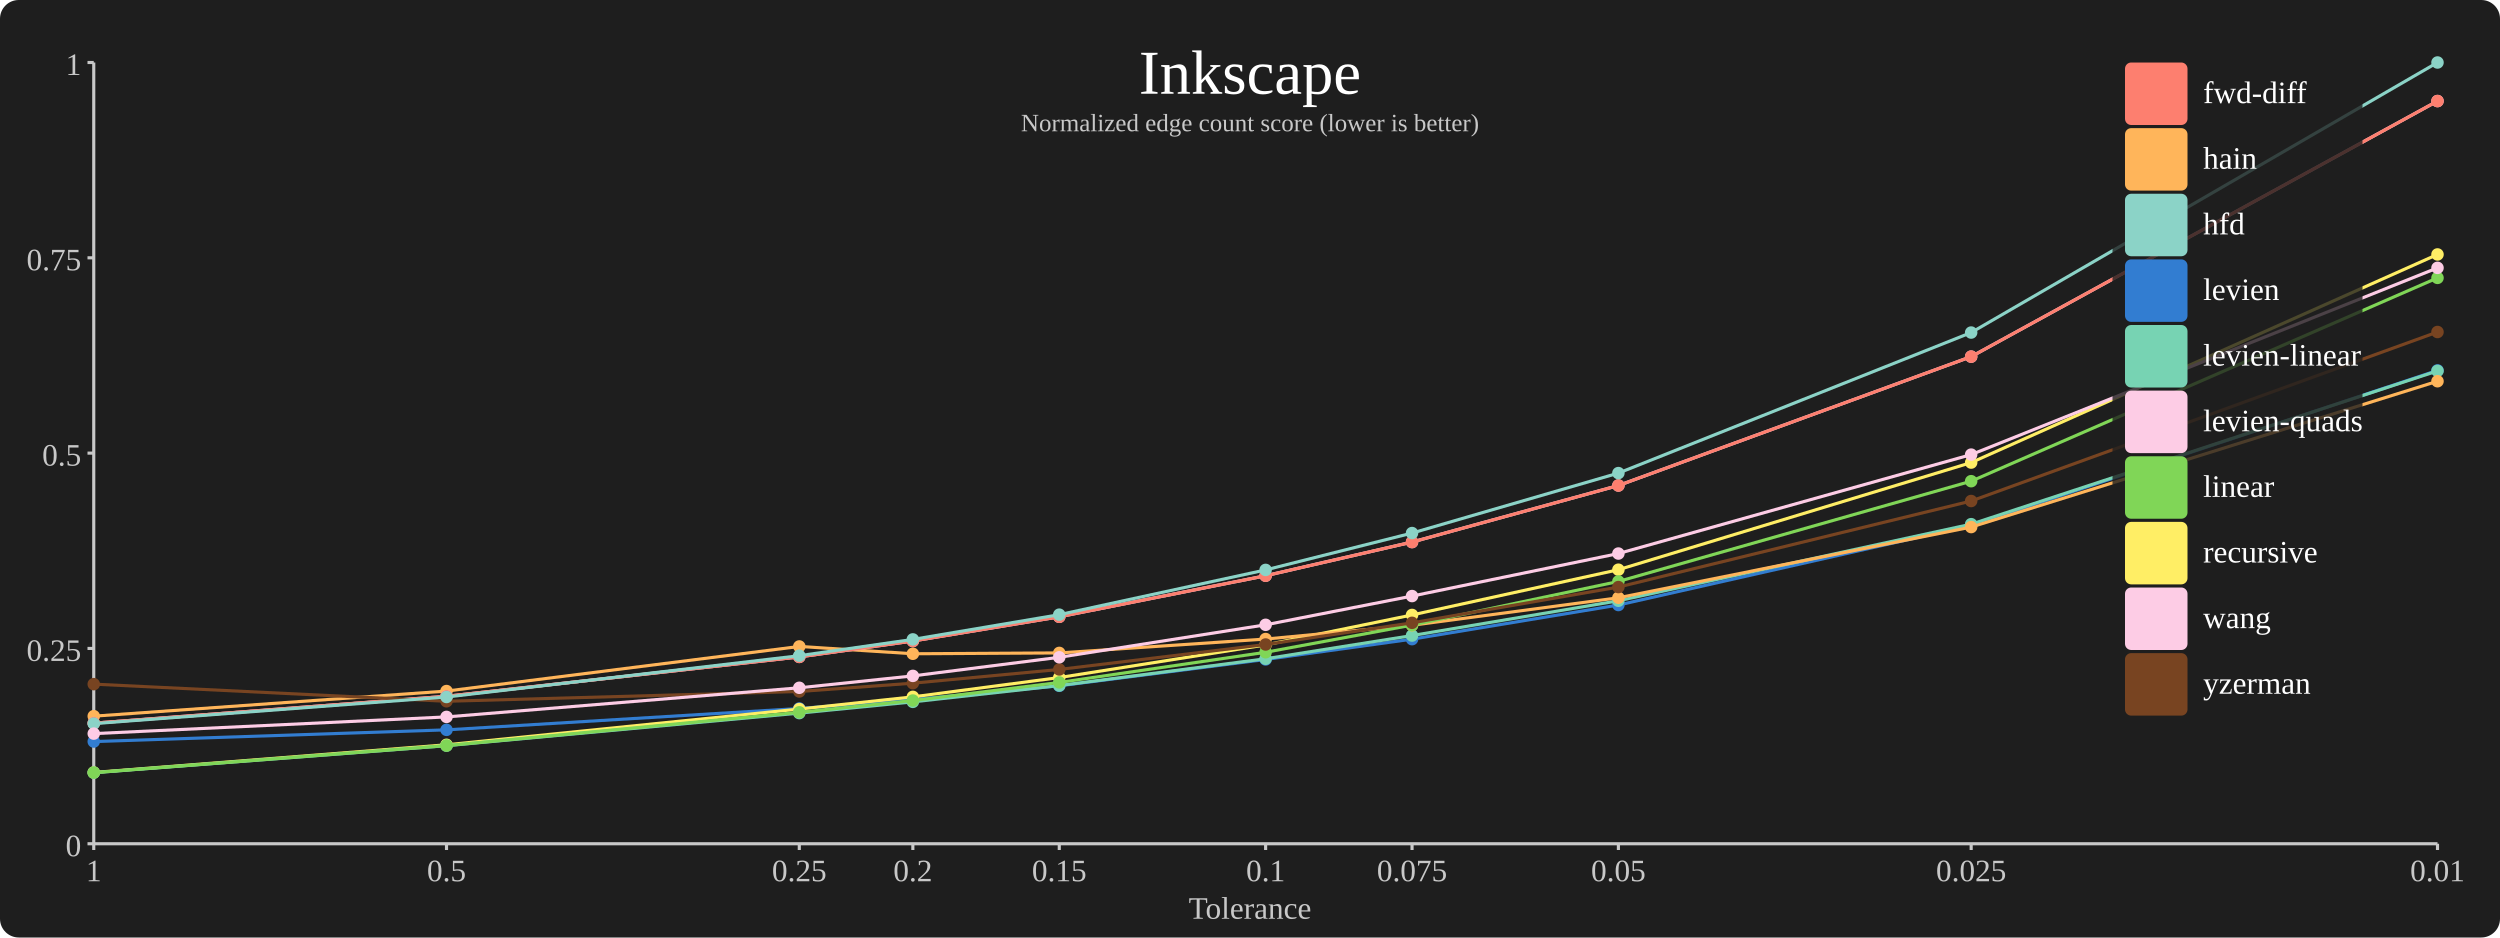
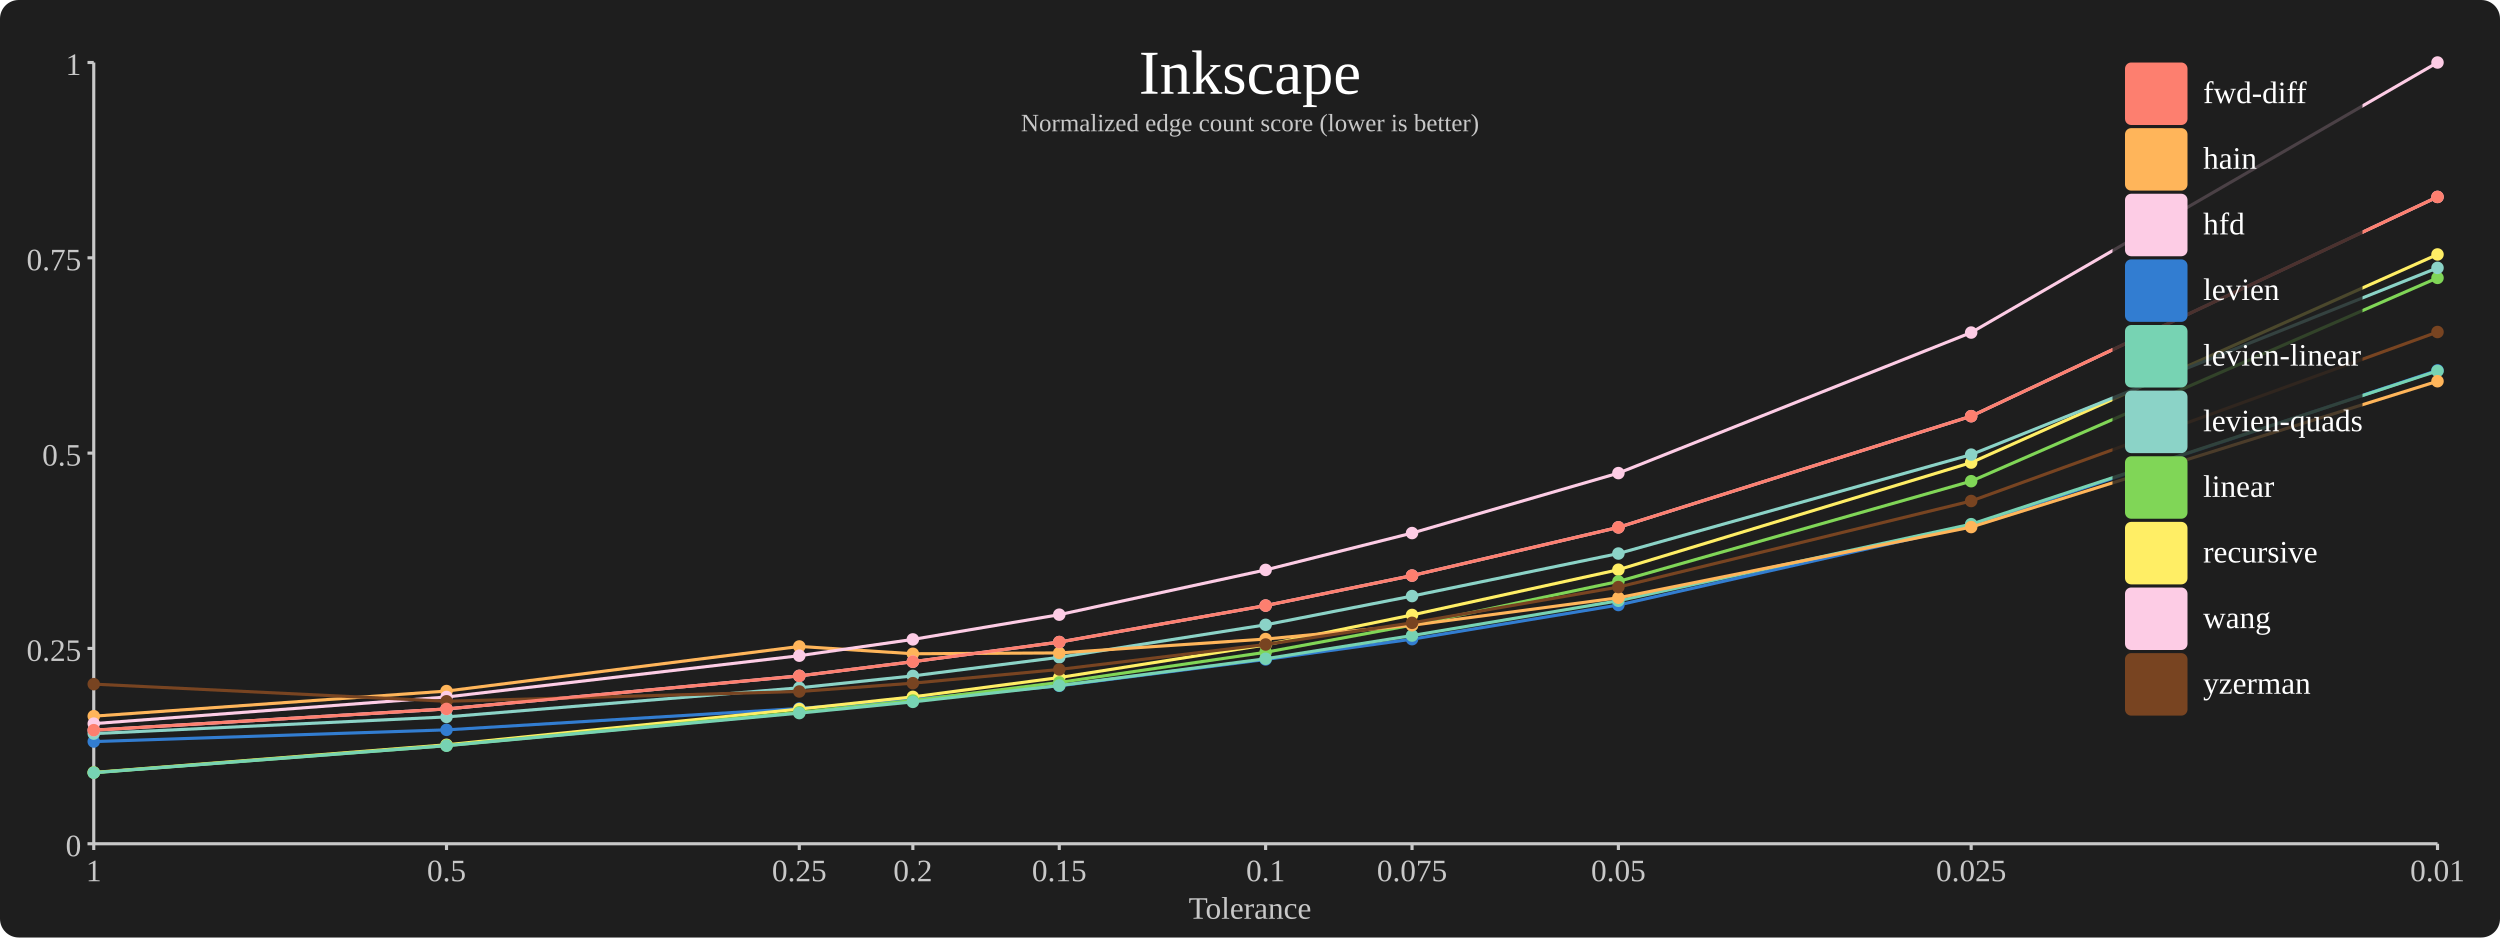
<svg xmlns="http://www.w3.org/2000/svg" viewBox="0 0 800 300">
  <rect x="0" y="0" width="800" height="300" ry="6" style="fill:rgb(30,30,30);stroke:none;fill-opacity:1;stroke-opacity:1;" />
  <path d="M 30 20 L 30 270" style="stroke:rgb(200,200,200);stroke-width:1" />
  <path d="M 30 270 L 780 270" style="stroke:rgb(200,200,200);stroke-width:1" />
  <path d="M 780 270 L 780 272" style="stroke:rgb(200,200,200);stroke-width:1" />
  <text x="780" y="282" style="font-size:10px;fill:rgb(200,200,200);text-anchor:middle;text-align:center;"> 0.01 </text>
  <path d="M 630.772 270 L 630.772 272" style="stroke:rgb(200,200,200);stroke-width:1" />
  <text x="630.772" y="282" style="font-size:10px;fill:rgb(200,200,200);text-anchor:middle;text-align:center;"> 0.025 </text>
  <path d="M 517.886 270 L 517.886 272" style="stroke:rgb(200,200,200);stroke-width:1" />
  <text x="517.886" y="282" style="font-size:10px;fill:rgb(200,200,200);text-anchor:middle;text-align:center;"> 0.05 </text>
  <path d="M 451.852 270 L 451.852 272" style="stroke:rgb(200,200,200);stroke-width:1" />
  <text x="451.852" y="282" style="font-size:10px;fill:rgb(200,200,200);text-anchor:middle;text-align:center;"> 0.075 </text>
  <path d="M 405 270 L 405 272" style="stroke:rgb(200,200,200);stroke-width:1" />
  <text x="405" y="282" style="font-size:10px;fill:rgb(200,200,200);text-anchor:middle;text-align:center;"> 0.1 </text>
  <path d="M 338.966 270 L 338.966 272" style="stroke:rgb(200,200,200);stroke-width:1" />
  <text x="338.966" y="282" style="font-size:10px;fill:rgb(200,200,200);text-anchor:middle;text-align:center;"> 0.15 </text>
  <path d="M 292.114 270 L 292.114 272" style="stroke:rgb(200,200,200);stroke-width:1" />
  <text x="292.114" y="282" style="font-size:10px;fill:rgb(200,200,200);text-anchor:middle;text-align:center;"> 0.2 </text>
  <path d="M 255.773 270 L 255.773 272" style="stroke:rgb(200,200,200);stroke-width:1" />
  <text x="255.773" y="282" style="font-size:10px;fill:rgb(200,200,200);text-anchor:middle;text-align:center;"> 0.25 </text>
  <path d="M 142.886 270 L 142.886 272" style="stroke:rgb(200,200,200);stroke-width:1" />
  <text x="142.886" y="282" style="font-size:10px;fill:rgb(200,200,200);text-anchor:middle;text-align:center;"> 0.5 </text>
  <path d="M 30 270 L 30 272" style="stroke:rgb(200,200,200);stroke-width:1" />
  <text x="30" y="282" style="font-size:10px;fill:rgb(200,200,200);text-anchor:middle;text-align:center;"> 1 </text>
  <path d="M 28 270 L 30 270" style="stroke:rgb(200,200,200);stroke-width:1" />
  <text x="26" y="274" style="font-size:10px;fill:rgb(200,200,200);text-anchor:end;text-align:right;"> 0 </text>
  <path d="M 28 207.5 L 30 207.5" style="stroke:rgb(200,200,200);stroke-width:1" />
  <text x="26" y="211.5" style="font-size:10px;fill:rgb(200,200,200);text-anchor:end;text-align:right;"> 0.25 </text>
  <path d="M 28 145 L 30 145" style="stroke:rgb(200,200,200);stroke-width:1" />
  <text x="26" y="149" style="font-size:10px;fill:rgb(200,200,200);text-anchor:end;text-align:right;"> 0.5 </text>
  <path d="M 28 82.5 L 30 82.5" style="stroke:rgb(200,200,200);stroke-width:1" />
  <text x="26" y="86.5" style="font-size:10px;fill:rgb(200,200,200);text-anchor:end;text-align:right;"> 0.75 </text>
  <path d="M 28 20 L 30 20" style="stroke:rgb(200,200,200);stroke-width:1" />
  <text x="26" y="24" style="font-size:10px;fill:rgb(200,200,200);text-anchor:end;text-align:right;"> 1 </text>
  <text x="400" y="294" style="font-size:10px;fill:rgb(200,200,200);text-anchor:middle;text-align:center;"> Tolerance </text>
  <circle cx="780" cy="118.528" r="2" style="fill:rgb(50,125,209);stroke:none;fill-opacity:1;stroke-opacity:1;" />
  <path d="M 780 118.528 L 630.772 168.123" style="stroke:rgb(50,125,209);stroke-width:1" />
  <circle cx="630.772" cy="168.123" r="2" style="fill:rgb(50,125,209);stroke:none;fill-opacity:1;stroke-opacity:1;" />
  <path d="M 630.772 168.123 L 517.886 193.607" style="stroke:rgb(50,125,209);stroke-width:1" />
  <circle cx="517.886" cy="193.607" r="2" style="fill:rgb(50,125,209);stroke:none;fill-opacity:1;stroke-opacity:1;" />
  <path d="M 517.886 193.607 L 451.852 204.53" style="stroke:rgb(50,125,209);stroke-width:1" />
  <circle cx="451.852" cy="204.53" r="2" style="fill:rgb(50,125,209);stroke:none;fill-opacity:1;stroke-opacity:1;" />
  <path d="M 451.852 204.53 L 405 211.028" style="stroke:rgb(50,125,209);stroke-width:1" />
  <circle cx="405" cy="211.028" r="2" style="fill:rgb(50,125,209);stroke:none;fill-opacity:1;stroke-opacity:1;" />
  <path d="M 405 211.028 L 338.966 219.458" style="stroke:rgb(50,125,209);stroke-width:1" />
  <circle cx="338.966" cy="219.458" r="2" style="fill:rgb(50,125,209);stroke:none;fill-opacity:1;stroke-opacity:1;" />
  <path d="M 338.966 219.458 L 292.114 223.84" style="stroke:rgb(50,125,209);stroke-width:1" />
  <circle cx="292.114" cy="223.84" r="2" style="fill:rgb(50,125,209);stroke:none;fill-opacity:1;stroke-opacity:1;" />
  <path d="M 292.114 223.84 L 255.773 226.71" style="stroke:rgb(50,125,209);stroke-width:1" />
  <circle cx="255.773" cy="226.71" r="2" style="fill:rgb(50,125,209);stroke:none;fill-opacity:1;stroke-opacity:1;" />
  <path d="M 255.773 226.71 L 142.886 233.553" style="stroke:rgb(50,125,209);stroke-width:1" />
  <circle cx="142.886" cy="233.553" r="2" style="fill:rgb(50,125,209);stroke:none;fill-opacity:1;stroke-opacity:1;" />
  <path d="M 142.886 233.553 L 30 237.295" style="stroke:rgb(50,125,209);stroke-width:1" />
  <circle cx="30" cy="237.295" r="2" style="fill:rgb(50,125,209);stroke:none;fill-opacity:1;stroke-opacity:1;" />
  <circle cx="780" cy="81.422" r="2" style="fill:rgb(255,238,101);stroke:none;fill-opacity:1;stroke-opacity:1;" />
  <path d="M 780 81.422 L 630.772 148.025" style="stroke:rgb(255,238,101);stroke-width:1" />
  <circle cx="630.772" cy="148.025" r="2" style="fill:rgb(255,238,101);stroke:none;fill-opacity:1;stroke-opacity:1;" />
  <path d="M 630.772 148.025 L 517.886 182.305" style="stroke:rgb(255,238,101);stroke-width:1" />
  <circle cx="517.886" cy="182.305" r="2" style="fill:rgb(255,238,101);stroke:none;fill-opacity:1;stroke-opacity:1;" />
  <path d="M 517.886 182.305 L 451.852 196.785" style="stroke:rgb(255,238,101);stroke-width:1" />
  <circle cx="451.852" cy="196.785" r="2" style="fill:rgb(255,238,101);stroke:none;fill-opacity:1;stroke-opacity:1;" />
  <path d="M 451.852 196.785 L 405 206.373" style="stroke:rgb(255,238,101);stroke-width:1" />
  <circle cx="405" cy="206.373" r="2" style="fill:rgb(255,238,101);stroke:none;fill-opacity:1;stroke-opacity:1;" />
  <path d="M 405 206.373 L 338.966 216.815" style="stroke:rgb(255,238,101);stroke-width:1" />
  <circle cx="338.966" cy="216.815" r="2" style="fill:rgb(255,238,101);stroke:none;fill-opacity:1;stroke-opacity:1;" />
  <path d="M 338.966 216.815 L 292.114 222.993" style="stroke:rgb(255,238,101);stroke-width:1" />
  <circle cx="292.114" cy="222.993" r="2" style="fill:rgb(255,238,101);stroke:none;fill-opacity:1;stroke-opacity:1;" />
  <path d="M 292.114 222.993 L 255.773 226.895" style="stroke:rgb(255,238,101);stroke-width:1" />
  <circle cx="255.773" cy="226.895" r="2" style="fill:rgb(255,238,101);stroke:none;fill-opacity:1;stroke-opacity:1;" />
  <path d="M 255.773 226.895 L 142.886 238.33" style="stroke:rgb(255,238,101);stroke-width:1" />
  <circle cx="142.886" cy="238.33" r="2" style="fill:rgb(255,238,101);stroke:none;fill-opacity:1;stroke-opacity:1;" />
  <path d="M 142.886 238.33 L 30 247.185" style="stroke:rgb(255,238,101);stroke-width:1" />
  <circle cx="30" cy="247.185" r="2" style="fill:rgb(255,238,101);stroke:none;fill-opacity:1;stroke-opacity:1;" />
+   <circle cx="780" cy="88.92" r="2" style="fill:rgb(128,214,87);stroke:none;fill-opacity:1;stroke-opacity:1;" />
+   <path d="M 780 88.92 L 630.772 153.98" style="stroke:rgb(128,214,87);stroke-width:1" />
+   <circle cx="630.772" cy="153.98" r="2" style="fill:rgb(128,214,87);stroke:none;fill-opacity:1;stroke-opacity:1;" />
+   <path d="M 630.772 153.98 L 517.886 186.062" style="stroke:rgb(128,214,87);stroke-width:1" />
+   <circle cx="517.886" cy="186.062" r="2" style="fill:rgb(128,214,87);stroke:none;fill-opacity:1;stroke-opacity:1;" />
+   <path d="M 517.886 186.062 L 451.852 200.032" style="stroke:rgb(128,214,87);stroke-width:1" />
+   <circle cx="451.852" cy="200.032" r="2" style="fill:rgb(128,214,87);stroke:none;fill-opacity:1;stroke-opacity:1;" />
+   <path d="M 451.852 200.032 L 405 208.725" style="stroke:rgb(128,214,87);stroke-width:1" />
+   <circle cx="405" cy="208.725" r="2" style="fill:rgb(128,214,87);stroke:none;fill-opacity:1;stroke-opacity:1;" />
+   <path d="M 405 208.725 L 338.966 218.377" style="stroke:rgb(128,214,87);stroke-width:1" />
+   <circle cx="338.966" cy="218.377" r="2" style="fill:rgb(128,214,87);stroke:none;fill-opacity:1;stroke-opacity:1;" />
+   <path d="M 338.966 218.377 L 292.114 224.167" style="stroke:rgb(128,214,87);stroke-width:1" />
+   <circle cx="292.114" cy="224.167" r="2" style="fill:rgb(128,214,87);stroke:none;fill-opacity:1;stroke-opacity:1;" />
+   <path d="M 292.114 224.167 L 255.773 227.928" style="stroke:rgb(128,214,87);stroke-width:1" />
+   <circle cx="255.773" cy="227.928" r="2" style="fill:rgb(128,214,87);stroke:none;fill-opacity:1;stroke-opacity:1;" />
+   <path d="M 255.773 227.928 L 142.886 238.58" style="stroke:rgb(128,214,87);stroke-width:1" />
+   <circle cx="142.886" cy="238.58" r="2" style="fill:rgb(128,214,87);stroke:none;fill-opacity:1;stroke-opacity:1;" />
+   <path d="M 142.886 238.58 L 30 247.24" style="stroke:rgb(128,214,87);stroke-width:1" />
+   <circle cx="30" cy="247.24" r="2" style="fill:rgb(128,214,87);stroke:none;fill-opacity:1;stroke-opacity:1;" />
+   <circle cx="780" cy="85.715" r="2" style="fill:rgb(139,211,199);stroke:none;fill-opacity:1;stroke-opacity:1;" />
+   <path d="M 780 85.715 L 630.772 145.475" style="stroke:rgb(139,211,199);stroke-width:1" />
+   <circle cx="630.772" cy="145.475" r="2" style="fill:rgb(139,211,199);stroke:none;fill-opacity:1;stroke-opacity:1;" />
+   <path d="M 630.772 145.475 L 517.886 177.132" style="stroke:rgb(139,211,199);stroke-width:1" />
+   <circle cx="517.886" cy="177.132" r="2" style="fill:rgb(139,211,199);stroke:none;fill-opacity:1;stroke-opacity:1;" />
+   <path d="M 517.886 177.132 L 451.852 190.74" style="stroke:rgb(139,211,199);stroke-width:1" />
+   <circle cx="451.852" cy="190.74" r="2" style="fill:rgb(139,211,199);stroke:none;fill-opacity:1;stroke-opacity:1;" />
+   <path d="M 451.852 190.74 L 405 199.938" style="stroke:rgb(139,211,199);stroke-width:1" />
+   <circle cx="405" cy="199.938" r="2" style="fill:rgb(139,211,199);stroke:none;fill-opacity:1;stroke-opacity:1;" />
+   <path d="M 405 199.938 L 338.966 210.333" style="stroke:rgb(139,211,199);stroke-width:1" />
+   <circle cx="338.966" cy="210.333" r="2" style="fill:rgb(139,211,199);stroke:none;fill-opacity:1;stroke-opacity:1;" />
+   <path d="M 338.966 210.333 L 292.114 216.285" style="stroke:rgb(139,211,199);stroke-width:1" />
+   <circle cx="292.114" cy="216.285" r="2" style="fill:rgb(139,211,199);stroke:none;fill-opacity:1;stroke-opacity:1;" />
+   <path d="M 292.114 216.285 L 255.773 220.093" style="stroke:rgb(139,211,199);stroke-width:1" />
+   <circle cx="255.773" cy="220.093" r="2" style="fill:rgb(139,211,199);stroke:none;fill-opacity:1;stroke-opacity:1;" />
+   <path d="M 255.773 220.093 L 142.886 229.41" style="stroke:rgb(139,211,199);stroke-width:1" />
+   <circle cx="142.886" cy="229.41" r="2" style="fill:rgb(139,211,199);stroke:none;fill-opacity:1;stroke-opacity:1;" />
+   <path d="M 142.886 229.41 L 30 234.755" style="stroke:rgb(139,211,199);stroke-width:1" />
+   <circle cx="30" cy="234.755" r="2" style="fill:rgb(139,211,199);stroke:none;fill-opacity:1;stroke-opacity:1;" />
  <circle cx="780" cy="118.693" r="2" style="fill:rgb(119,211,179);stroke:none;fill-opacity:1;stroke-opacity:1;" />
  <path d="M 780 118.693 L 630.772 167.732" style="stroke:rgb(119,211,179);stroke-width:1" />
  <circle cx="630.772" cy="167.732" r="2" style="fill:rgb(119,211,179);stroke:none;fill-opacity:1;stroke-opacity:1;" />
  <path d="M 630.772 167.732 L 517.886 192.245" style="stroke:rgb(119,211,179);stroke-width:1" />
  <circle cx="517.886" cy="192.245" r="2" style="fill:rgb(119,211,179);stroke:none;fill-opacity:1;stroke-opacity:1;" />
  <path d="M 517.886 192.245 L 451.852 203.375" style="stroke:rgb(119,211,179);stroke-width:1" />
  <circle cx="451.852" cy="203.375" r="2" style="fill:rgb(119,211,179);stroke:none;fill-opacity:1;stroke-opacity:1;" />
  <path d="M 451.852 203.375 L 405 210.8" style="stroke:rgb(119,211,179);stroke-width:1" />
  <circle cx="405" cy="210.8" r="2" style="fill:rgb(119,211,179);stroke:none;fill-opacity:1;stroke-opacity:1;" />
  <path d="M 405 210.8 L 338.966 219.373" style="stroke:rgb(119,211,179);stroke-width:1" />
  <circle cx="338.966" cy="219.373" r="2" style="fill:rgb(119,211,179);stroke:none;fill-opacity:1;stroke-opacity:1;" />
  <path d="M 338.966 219.373 L 292.114 224.597" style="stroke:rgb(119,211,179);stroke-width:1" />
  <circle cx="292.114" cy="224.597" r="2" style="fill:rgb(119,211,179);stroke:none;fill-opacity:1;stroke-opacity:1;" />
  <path d="M 292.114 224.597 L 255.773 228.19" style="stroke:rgb(119,211,179);stroke-width:1" />
  <circle cx="255.773" cy="228.19" r="2" style="fill:rgb(119,211,179);stroke:none;fill-opacity:1;stroke-opacity:1;" />
  <path d="M 255.773 228.19 L 142.886 238.62" style="stroke:rgb(119,211,179);stroke-width:1" />
  <circle cx="142.886" cy="238.62" r="2" style="fill:rgb(119,211,179);stroke:none;fill-opacity:1;stroke-opacity:1;" />
  <path d="M 142.886 238.62 L 30 247.26" style="stroke:rgb(119,211,179);stroke-width:1" />
  <circle cx="30" cy="247.26" r="2" style="fill:rgb(119,211,179);stroke:none;fill-opacity:1;stroke-opacity:1;" />
  <circle cx="780" cy="121.995" r="2" style="fill:rgb(255,181,90);stroke:none;fill-opacity:1;stroke-opacity:1;" />
  <path d="M 780 121.995 L 630.772 168.66" style="stroke:rgb(255,181,90);stroke-width:1" />
  <circle cx="630.772" cy="168.66" r="2" style="fill:rgb(255,181,90);stroke:none;fill-opacity:1;stroke-opacity:1;" />
  <path d="M 630.772 168.66 L 517.886 191.287" style="stroke:rgb(255,181,90);stroke-width:1" />
  <circle cx="517.886" cy="191.287" r="2" style="fill:rgb(255,181,90);stroke:none;fill-opacity:1;stroke-opacity:1;" />
  <path d="M 517.886 191.287 L 451.852 200.085" style="stroke:rgb(255,181,90);stroke-width:1" />
  <circle cx="451.852" cy="200.085" r="2" style="fill:rgb(255,181,90);stroke:none;fill-opacity:1;stroke-opacity:1;" />
  <path d="M 451.852 200.085 L 405 204.493" style="stroke:rgb(255,181,90);stroke-width:1" />
  <circle cx="405" cy="204.493" r="2" style="fill:rgb(255,181,90);stroke:none;fill-opacity:1;stroke-opacity:1;" />
  <path d="M 405 204.493 L 338.966 208.933" style="stroke:rgb(255,181,90);stroke-width:1" />
  <circle cx="338.966" cy="208.933" r="2" style="fill:rgb(255,181,90);stroke:none;fill-opacity:1;stroke-opacity:1;" />
  <path d="M 338.966 208.933 L 292.114 209.208" style="stroke:rgb(255,181,90);stroke-width:1" />
  <circle cx="292.114" cy="209.208" r="2" style="fill:rgb(255,181,90);stroke:none;fill-opacity:1;stroke-opacity:1;" />
  <path d="M 292.114 209.208 L 255.773 206.865" style="stroke:rgb(255,181,90);stroke-width:1" />
  <circle cx="255.773" cy="206.865" r="2" style="fill:rgb(255,181,90);stroke:none;fill-opacity:1;stroke-opacity:1;" />
  <path d="M 255.773 206.865 L 142.886 221.137" style="stroke:rgb(255,181,90);stroke-width:1" />
  <circle cx="142.886" cy="221.137" r="2" style="fill:rgb(255,181,90);stroke:none;fill-opacity:1;stroke-opacity:1;" />
  <path d="M 142.886 221.137 L 30 229.175" style="stroke:rgb(255,181,90);stroke-width:1" />
  <circle cx="30" cy="229.175" r="2" style="fill:rgb(255,181,90);stroke:none;fill-opacity:1;stroke-opacity:1;" />
-   <circle cx="780" cy="32.34" r="2" style="fill:rgb(253,204,229);stroke:none;fill-opacity:1;stroke-opacity:1;" />
-   <path d="M 780 32.34 L 630.772 114.123" style="stroke:rgb(253,204,229);stroke-width:1" />
-   <circle cx="630.772" cy="114.123" r="2" style="fill:rgb(253,204,229);stroke:none;fill-opacity:1;stroke-opacity:1;" />
-   <path d="M 630.772 114.123 L 517.886 155.357" style="stroke:rgb(253,204,229);stroke-width:1" />
-   <circle cx="517.886" cy="155.357" r="2" style="fill:rgb(253,204,229);stroke:none;fill-opacity:1;stroke-opacity:1;" />
-   <path d="M 517.886 155.357 L 451.852 173.457" style="stroke:rgb(253,204,229);stroke-width:1" />
-   <circle cx="451.852" cy="173.457" r="2" style="fill:rgb(253,204,229);stroke:none;fill-opacity:1;stroke-opacity:1;" />
-   <path d="M 451.852 173.457 L 405 184.228" style="stroke:rgb(253,204,229);stroke-width:1" />
-   <circle cx="405" cy="184.228" r="2" style="fill:rgb(253,204,229);stroke:none;fill-opacity:1;stroke-opacity:1;" />
-   <path d="M 405 184.228 L 338.966 197.373" style="stroke:rgb(253,204,229);stroke-width:1" />
-   <circle cx="338.966" cy="197.373" r="2" style="fill:rgb(253,204,229);stroke:none;fill-opacity:1;stroke-opacity:1;" />
-   <path d="M 338.966 197.373 L 292.114 205.118" style="stroke:rgb(253,204,229);stroke-width:1" />
-   <circle cx="292.114" cy="205.118" r="2" style="fill:rgb(253,204,229);stroke:none;fill-opacity:1;stroke-opacity:1;" />
-   <path d="M 292.114 205.118 L 255.773 210.208" style="stroke:rgb(253,204,229);stroke-width:1" />
-   <circle cx="255.773" cy="210.208" r="2" style="fill:rgb(253,204,229);stroke:none;fill-opacity:1;stroke-opacity:1;" />
-   <path d="M 255.773 210.208 L 142.886 222.8" style="stroke:rgb(253,204,229);stroke-width:1" />
-   <circle cx="142.886" cy="222.8" r="2" style="fill:rgb(253,204,229);stroke:none;fill-opacity:1;stroke-opacity:1;" />
-   <path d="M 142.886 222.8 L 30 231.403" style="stroke:rgb(253,204,229);stroke-width:1" />
-   <circle cx="30" cy="231.403" r="2" style="fill:rgb(253,204,229);stroke:none;fill-opacity:1;stroke-opacity:1;" />
-   <circle cx="780" cy="88.92" r="2" style="fill:rgb(128,214,87);stroke:none;fill-opacity:1;stroke-opacity:1;" />
-   <path d="M 780 88.92 L 630.772 153.98" style="stroke:rgb(128,214,87);stroke-width:1" />
-   <circle cx="630.772" cy="153.98" r="2" style="fill:rgb(128,214,87);stroke:none;fill-opacity:1;stroke-opacity:1;" />
-   <path d="M 630.772 153.98 L 517.886 186.062" style="stroke:rgb(128,214,87);stroke-width:1" />
-   <circle cx="517.886" cy="186.062" r="2" style="fill:rgb(128,214,87);stroke:none;fill-opacity:1;stroke-opacity:1;" />
-   <path d="M 517.886 186.062 L 451.852 200.032" style="stroke:rgb(128,214,87);stroke-width:1" />
-   <circle cx="451.852" cy="200.032" r="2" style="fill:rgb(128,214,87);stroke:none;fill-opacity:1;stroke-opacity:1;" />
-   <path d="M 451.852 200.032 L 405 208.725" style="stroke:rgb(128,214,87);stroke-width:1" />
-   <circle cx="405" cy="208.725" r="2" style="fill:rgb(128,214,87);stroke:none;fill-opacity:1;stroke-opacity:1;" />
-   <path d="M 405 208.725 L 338.966 218.377" style="stroke:rgb(128,214,87);stroke-width:1" />
-   <circle cx="338.966" cy="218.377" r="2" style="fill:rgb(128,214,87);stroke:none;fill-opacity:1;stroke-opacity:1;" />
-   <path d="M 338.966 218.377 L 292.114 224.167" style="stroke:rgb(128,214,87);stroke-width:1" />
-   <circle cx="292.114" cy="224.167" r="2" style="fill:rgb(128,214,87);stroke:none;fill-opacity:1;stroke-opacity:1;" />
-   <path d="M 292.114 224.167 L 255.773 227.928" style="stroke:rgb(128,214,87);stroke-width:1" />
-   <circle cx="255.773" cy="227.928" r="2" style="fill:rgb(128,214,87);stroke:none;fill-opacity:1;stroke-opacity:1;" />
-   <path d="M 255.773 227.928 L 142.886 238.58" style="stroke:rgb(128,214,87);stroke-width:1" />
-   <circle cx="142.886" cy="238.58" r="2" style="fill:rgb(128,214,87);stroke:none;fill-opacity:1;stroke-opacity:1;" />
-   <path d="M 142.886 238.58 L 30 247.24" style="stroke:rgb(128,214,87);stroke-width:1" />
-   <circle cx="30" cy="247.24" r="2" style="fill:rgb(128,214,87);stroke:none;fill-opacity:1;stroke-opacity:1;" />
-   <circle cx="780" cy="32.34" r="2" style="fill:rgb(253,127,111);stroke:none;fill-opacity:1;stroke-opacity:1;" />
-   <path d="M 780 32.34 L 630.772 114.123" style="stroke:rgb(253,127,111);stroke-width:1" />
-   <circle cx="630.772" cy="114.123" r="2" style="fill:rgb(253,127,111);stroke:none;fill-opacity:1;stroke-opacity:1;" />
-   <path d="M 630.772 114.123 L 517.886 155.357" style="stroke:rgb(253,127,111);stroke-width:1" />
-   <circle cx="517.886" cy="155.357" r="2" style="fill:rgb(253,127,111);stroke:none;fill-opacity:1;stroke-opacity:1;" />
-   <path d="M 517.886 155.357 L 451.852 173.457" style="stroke:rgb(253,127,111);stroke-width:1" />
-   <circle cx="451.852" cy="173.457" r="2" style="fill:rgb(253,127,111);stroke:none;fill-opacity:1;stroke-opacity:1;" />
-   <path d="M 451.852 173.457 L 405 184.228" style="stroke:rgb(253,127,111);stroke-width:1" />
-   <circle cx="405" cy="184.228" r="2" style="fill:rgb(253,127,111);stroke:none;fill-opacity:1;stroke-opacity:1;" />
-   <path d="M 405 184.228 L 338.966 197.373" style="stroke:rgb(253,127,111);stroke-width:1" />
-   <circle cx="338.966" cy="197.373" r="2" style="fill:rgb(253,127,111);stroke:none;fill-opacity:1;stroke-opacity:1;" />
-   <path d="M 338.966 197.373 L 292.114 205.118" style="stroke:rgb(253,127,111);stroke-width:1" />
-   <circle cx="292.114" cy="205.118" r="2" style="fill:rgb(253,127,111);stroke:none;fill-opacity:1;stroke-opacity:1;" />
-   <path d="M 292.114 205.118 L 255.773 210.208" style="stroke:rgb(253,127,111);stroke-width:1" />
-   <circle cx="255.773" cy="210.208" r="2" style="fill:rgb(253,127,111);stroke:none;fill-opacity:1;stroke-opacity:1;" />
-   <path d="M 255.773 210.208 L 142.886 222.8" style="stroke:rgb(253,127,111);stroke-width:1" />
-   <circle cx="142.886" cy="222.8" r="2" style="fill:rgb(253,127,111);stroke:none;fill-opacity:1;stroke-opacity:1;" />
-   <path d="M 142.886 222.8 L 30 231.403" style="stroke:rgb(253,127,111);stroke-width:1" />
-   <circle cx="30" cy="231.403" r="2" style="fill:rgb(253,127,111);stroke:none;fill-opacity:1;stroke-opacity:1;" />
-   <circle cx="780" cy="106.24" r="2" style="fill:rgb(120,68,33);stroke:none;fill-opacity:1;stroke-opacity:1;" />
-   <path d="M 780 106.24 L 630.772 160.325" style="stroke:rgb(120,68,33);stroke-width:1" />
-   <circle cx="630.772" cy="160.325" r="2" style="fill:rgb(120,68,33);stroke:none;fill-opacity:1;stroke-opacity:1;" />
-   <path d="M 630.772 160.325 L 517.886 187.86" style="stroke:rgb(120,68,33);stroke-width:1" />
+   <circle cx="780" cy="63.015" r="2" style="fill:rgb(253,204,229);stroke:none;fill-opacity:1;stroke-opacity:1;" />
+   <path d="M 780 63.015 L 630.772 133.175" style="stroke:rgb(253,204,229);stroke-width:1" />
+   <circle cx="630.772" cy="133.175" r="2" style="fill:rgb(253,204,229);stroke:none;fill-opacity:1;stroke-opacity:1;" />
+   <path d="M 630.772 133.175 L 517.886 168.755" style="stroke:rgb(253,204,229);stroke-width:1" />
+   <circle cx="517.886" cy="168.755" r="2" style="fill:rgb(253,204,229);stroke:none;fill-opacity:1;stroke-opacity:1;" />
+   <path d="M 517.886 168.755 L 451.852 184.188" style="stroke:rgb(253,204,229);stroke-width:1" />
+   <circle cx="451.852" cy="184.188" r="2" style="fill:rgb(253,204,229);stroke:none;fill-opacity:1;stroke-opacity:1;" />
+   <path d="M 451.852 184.188 L 405 193.782" style="stroke:rgb(253,204,229);stroke-width:1" />
+   <circle cx="405" cy="193.782" r="2" style="fill:rgb(253,204,229);stroke:none;fill-opacity:1;stroke-opacity:1;" />
+   <path d="M 405 193.782 L 338.966 205.457" style="stroke:rgb(253,204,229);stroke-width:1" />
+   <circle cx="338.966" cy="205.457" r="2" style="fill:rgb(253,204,229);stroke:none;fill-opacity:1;stroke-opacity:1;" />
+   <path d="M 338.966 205.457 L 292.114 211.743" style="stroke:rgb(253,204,229);stroke-width:1" />
+   <circle cx="292.114" cy="211.743" r="2" style="fill:rgb(253,204,229);stroke:none;fill-opacity:1;stroke-opacity:1;" />
+   <path d="M 292.114 211.743 L 255.773 216.28" style="stroke:rgb(253,204,229);stroke-width:1" />
+   <circle cx="255.773" cy="216.28" r="2" style="fill:rgb(253,204,229);stroke:none;fill-opacity:1;stroke-opacity:1;" />
+   <path d="M 255.773 216.28 L 142.886 226.855" style="stroke:rgb(253,204,229);stroke-width:1" />
+   <circle cx="142.886" cy="226.855" r="2" style="fill:rgb(253,204,229);stroke:none;fill-opacity:1;stroke-opacity:1;" />
+   <path d="M 142.886 226.855 L 30 233.655" style="stroke:rgb(253,204,229);stroke-width:1" />
+   <circle cx="30" cy="233.655" r="2" style="fill:rgb(253,204,229);stroke:none;fill-opacity:1;stroke-opacity:1;" />
+   <circle cx="780" cy="20" r="2" style="fill:rgb(253,204,229);stroke:none;fill-opacity:1;stroke-opacity:1;" />
+   <path d="M 780 20 L 630.772 106.417" style="stroke:rgb(253,204,229);stroke-width:1" />
+   <circle cx="630.772" cy="106.417" r="2" style="fill:rgb(253,204,229);stroke:none;fill-opacity:1;stroke-opacity:1;" />
+   <path d="M 630.772 106.417 L 517.886 151.39" style="stroke:rgb(253,204,229);stroke-width:1" />
+   <circle cx="517.886" cy="151.39" r="2" style="fill:rgb(253,204,229);stroke:none;fill-opacity:1;stroke-opacity:1;" />
+   <path d="M 517.886 151.39 L 451.852 170.58" style="stroke:rgb(253,204,229);stroke-width:1" />
+   <circle cx="451.852" cy="170.58" r="2" style="fill:rgb(253,204,229);stroke:none;fill-opacity:1;stroke-opacity:1;" />
+   <path d="M 451.852 170.58 L 405 182.373" style="stroke:rgb(253,204,229);stroke-width:1" />
+   <circle cx="405" cy="182.373" r="2" style="fill:rgb(253,204,229);stroke:none;fill-opacity:1;stroke-opacity:1;" />
+   <path d="M 405 182.373 L 338.966 196.692" style="stroke:rgb(253,204,229);stroke-width:1" />
+   <circle cx="338.966" cy="196.692" r="2" style="fill:rgb(253,204,229);stroke:none;fill-opacity:1;stroke-opacity:1;" />
+   <path d="M 338.966 196.692 L 292.114 204.607" style="stroke:rgb(253,204,229);stroke-width:1" />
+   <circle cx="292.114" cy="204.607" r="2" style="fill:rgb(253,204,229);stroke:none;fill-opacity:1;stroke-opacity:1;" />
+   <path d="M 292.114 204.607 L 255.773 209.82" style="stroke:rgb(253,204,229);stroke-width:1" />
+   <circle cx="255.773" cy="209.82" r="2" style="fill:rgb(253,204,229);stroke:none;fill-opacity:1;stroke-opacity:1;" />
+   <path d="M 255.773 209.82 L 142.886 223.037" style="stroke:rgb(253,204,229);stroke-width:1" />
+   <circle cx="142.886" cy="223.037" r="2" style="fill:rgb(253,204,229);stroke:none;fill-opacity:1;stroke-opacity:1;" />
+   <path d="M 142.886 223.037 L 30 231.558" style="stroke:rgb(253,204,229);stroke-width:1" />
+   <circle cx="30" cy="231.558" r="2" style="fill:rgb(253,204,229);stroke:none;fill-opacity:1;stroke-opacity:1;" />
+   <circle cx="780" cy="106.242" r="2" style="fill:rgb(120,68,33);stroke:none;fill-opacity:1;stroke-opacity:1;" />
+   <path d="M 780 106.242 L 630.772 160.323" style="stroke:rgb(120,68,33);stroke-width:1" />
+   <circle cx="630.772" cy="160.323" r="2" style="fill:rgb(120,68,33);stroke:none;fill-opacity:1;stroke-opacity:1;" />
+   <path d="M 630.772 160.323 L 517.886 187.86" style="stroke:rgb(120,68,33);stroke-width:1" />
  <circle cx="517.886" cy="187.86" r="2" style="fill:rgb(120,68,33);stroke:none;fill-opacity:1;stroke-opacity:1;" />
-   <path d="M 517.886 187.86 L 451.852 199.305" style="stroke:rgb(120,68,33);stroke-width:1" />
-   <circle cx="451.852" cy="199.305" r="2" style="fill:rgb(120,68,33);stroke:none;fill-opacity:1;stroke-opacity:1;" />
-   <path d="M 451.852 199.305 L 405 206.238" style="stroke:rgb(120,68,33);stroke-width:1" />
+   <path d="M 517.886 187.86 L 451.852 199.31" style="stroke:rgb(120,68,33);stroke-width:1" />
+   <circle cx="451.852" cy="199.31" r="2" style="fill:rgb(120,68,33);stroke:none;fill-opacity:1;stroke-opacity:1;" />
+   <path d="M 451.852 199.31 L 405 206.238" style="stroke:rgb(120,68,33);stroke-width:1" />
  <circle cx="405" cy="206.238" r="2" style="fill:rgb(120,68,33);stroke:none;fill-opacity:1;stroke-opacity:1;" />
  <path d="M 405 206.238 L 338.966 214.22" style="stroke:rgb(120,68,33);stroke-width:1" />
  <circle cx="338.966" cy="214.22" r="2" style="fill:rgb(120,68,33);stroke:none;fill-opacity:1;stroke-opacity:1;" />
  <path d="M 338.966 214.22 L 292.114 218.615" style="stroke:rgb(120,68,33);stroke-width:1" />
  <circle cx="292.114" cy="218.615" r="2" style="fill:rgb(120,68,33);stroke:none;fill-opacity:1;stroke-opacity:1;" />
  <path d="M 292.114 218.615 L 255.773 221.275" style="stroke:rgb(120,68,33);stroke-width:1" />
  <circle cx="255.773" cy="221.275" r="2" style="fill:rgb(120,68,33);stroke:none;fill-opacity:1;stroke-opacity:1;" />
  <path d="M 255.773 221.275 L 142.886 224.407" style="stroke:rgb(120,68,33);stroke-width:1" />
  <circle cx="142.886" cy="224.407" r="2" style="fill:rgb(120,68,33);stroke:none;fill-opacity:1;stroke-opacity:1;" />
  <path d="M 142.886 224.407 L 30 218.925" style="stroke:rgb(120,68,33);stroke-width:1" />
  <circle cx="30" cy="218.925" r="2" style="fill:rgb(120,68,33);stroke:none;fill-opacity:1;stroke-opacity:1;" />
-   <circle cx="780" cy="20" r="2" style="fill:rgb(139,211,199);stroke:none;fill-opacity:1;stroke-opacity:1;" />
-   <path d="M 780 20 L 630.772 106.417" style="stroke:rgb(139,211,199);stroke-width:1" />
-   <circle cx="630.772" cy="106.417" r="2" style="fill:rgb(139,211,199);stroke:none;fill-opacity:1;stroke-opacity:1;" />
-   <path d="M 630.772 106.417 L 517.886 151.39" style="stroke:rgb(139,211,199);stroke-width:1" />
-   <circle cx="517.886" cy="151.39" r="2" style="fill:rgb(139,211,199);stroke:none;fill-opacity:1;stroke-opacity:1;" />
-   <path d="M 517.886 151.39 L 451.852 170.58" style="stroke:rgb(139,211,199);stroke-width:1" />
-   <circle cx="451.852" cy="170.58" r="2" style="fill:rgb(139,211,199);stroke:none;fill-opacity:1;stroke-opacity:1;" />
-   <path d="M 451.852 170.58 L 405 182.373" style="stroke:rgb(139,211,199);stroke-width:1" />
-   <circle cx="405" cy="182.373" r="2" style="fill:rgb(139,211,199);stroke:none;fill-opacity:1;stroke-opacity:1;" />
-   <path d="M 405 182.373 L 338.966 196.692" style="stroke:rgb(139,211,199);stroke-width:1" />
-   <circle cx="338.966" cy="196.692" r="2" style="fill:rgb(139,211,199);stroke:none;fill-opacity:1;stroke-opacity:1;" />
-   <path d="M 338.966 196.692 L 292.114 204.607" style="stroke:rgb(139,211,199);stroke-width:1" />
-   <circle cx="292.114" cy="204.607" r="2" style="fill:rgb(139,211,199);stroke:none;fill-opacity:1;stroke-opacity:1;" />
-   <path d="M 292.114 204.607 L 255.773 209.82" style="stroke:rgb(139,211,199);stroke-width:1" />
-   <circle cx="255.773" cy="209.82" r="2" style="fill:rgb(139,211,199);stroke:none;fill-opacity:1;stroke-opacity:1;" />
-   <path d="M 255.773 209.82 L 142.886 223.037" style="stroke:rgb(139,211,199);stroke-width:1" />
-   <circle cx="142.886" cy="223.037" r="2" style="fill:rgb(139,211,199);stroke:none;fill-opacity:1;stroke-opacity:1;" />
-   <path d="M 142.886 223.037 L 30 231.558" style="stroke:rgb(139,211,199);stroke-width:1" />
-   <circle cx="30" cy="231.558" r="2" style="fill:rgb(139,211,199);stroke:none;fill-opacity:1;stroke-opacity:1;" />
-   <circle cx="780" cy="85.715" r="2" style="fill:rgb(253,204,229);stroke:none;fill-opacity:1;stroke-opacity:1;" />
-   <path d="M 780 85.715 L 630.772 145.475" style="stroke:rgb(253,204,229);stroke-width:1" />
-   <circle cx="630.772" cy="145.475" r="2" style="fill:rgb(253,204,229);stroke:none;fill-opacity:1;stroke-opacity:1;" />
-   <path d="M 630.772 145.475 L 517.886 177.132" style="stroke:rgb(253,204,229);stroke-width:1" />
-   <circle cx="517.886" cy="177.132" r="2" style="fill:rgb(253,204,229);stroke:none;fill-opacity:1;stroke-opacity:1;" />
-   <path d="M 517.886 177.132 L 451.852 190.74" style="stroke:rgb(253,204,229);stroke-width:1" />
-   <circle cx="451.852" cy="190.74" r="2" style="fill:rgb(253,204,229);stroke:none;fill-opacity:1;stroke-opacity:1;" />
-   <path d="M 451.852 190.74 L 405 199.938" style="stroke:rgb(253,204,229);stroke-width:1" />
-   <circle cx="405" cy="199.938" r="2" style="fill:rgb(253,204,229);stroke:none;fill-opacity:1;stroke-opacity:1;" />
-   <path d="M 405 199.938 L 338.966 210.333" style="stroke:rgb(253,204,229);stroke-width:1" />
-   <circle cx="338.966" cy="210.333" r="2" style="fill:rgb(253,204,229);stroke:none;fill-opacity:1;stroke-opacity:1;" />
-   <path d="M 338.966 210.333 L 292.114 216.285" style="stroke:rgb(253,204,229);stroke-width:1" />
-   <circle cx="292.114" cy="216.285" r="2" style="fill:rgb(253,204,229);stroke:none;fill-opacity:1;stroke-opacity:1;" />
-   <path d="M 292.114 216.285 L 255.773 220.093" style="stroke:rgb(253,204,229);stroke-width:1" />
-   <circle cx="255.773" cy="220.093" r="2" style="fill:rgb(253,204,229);stroke:none;fill-opacity:1;stroke-opacity:1;" />
-   <path d="M 255.773 220.093 L 142.886 229.41" style="stroke:rgb(253,204,229);stroke-width:1" />
-   <circle cx="142.886" cy="229.41" r="2" style="fill:rgb(253,204,229);stroke:none;fill-opacity:1;stroke-opacity:1;" />
-   <path d="M 142.886 229.41 L 30 234.755" style="stroke:rgb(253,204,229);stroke-width:1" />
-   <circle cx="30" cy="234.755" r="2" style="fill:rgb(253,204,229);stroke:none;fill-opacity:1;stroke-opacity:1;" />
+   <circle cx="780" cy="63.015" r="2" style="fill:rgb(253,127,111);stroke:none;fill-opacity:1;stroke-opacity:1;" />
+   <path d="M 780 63.015 L 630.772 133.175" style="stroke:rgb(253,127,111);stroke-width:1" />
+   <circle cx="630.772" cy="133.175" r="2" style="fill:rgb(253,127,111);stroke:none;fill-opacity:1;stroke-opacity:1;" />
+   <path d="M 630.772 133.175 L 517.886 168.755" style="stroke:rgb(253,127,111);stroke-width:1" />
+   <circle cx="517.886" cy="168.755" r="2" style="fill:rgb(253,127,111);stroke:none;fill-opacity:1;stroke-opacity:1;" />
+   <path d="M 517.886 168.755 L 451.852 184.188" style="stroke:rgb(253,127,111);stroke-width:1" />
+   <circle cx="451.852" cy="184.188" r="2" style="fill:rgb(253,127,111);stroke:none;fill-opacity:1;stroke-opacity:1;" />
+   <path d="M 451.852 184.188 L 405 193.782" style="stroke:rgb(253,127,111);stroke-width:1" />
+   <circle cx="405" cy="193.782" r="2" style="fill:rgb(253,127,111);stroke:none;fill-opacity:1;stroke-opacity:1;" />
+   <path d="M 405 193.782 L 338.966 205.457" style="stroke:rgb(253,127,111);stroke-width:1" />
+   <circle cx="338.966" cy="205.457" r="2" style="fill:rgb(253,127,111);stroke:none;fill-opacity:1;stroke-opacity:1;" />
+   <path d="M 338.966 205.457 L 292.114 211.743" style="stroke:rgb(253,127,111);stroke-width:1" />
+   <circle cx="292.114" cy="211.743" r="2" style="fill:rgb(253,127,111);stroke:none;fill-opacity:1;stroke-opacity:1;" />
+   <path d="M 292.114 211.743 L 255.773 216.28" style="stroke:rgb(253,127,111);stroke-width:1" />
+   <circle cx="255.773" cy="216.28" r="2" style="fill:rgb(253,127,111);stroke:none;fill-opacity:1;stroke-opacity:1;" />
+   <path d="M 255.773 216.28 L 142.886 226.855" style="stroke:rgb(253,127,111);stroke-width:1" />
+   <circle cx="142.886" cy="226.855" r="2" style="fill:rgb(253,127,111);stroke:none;fill-opacity:1;stroke-opacity:1;" />
+   <path d="M 142.886 226.855 L 30 233.655" style="stroke:rgb(253,127,111);stroke-width:1" />
+   <circle cx="30" cy="233.655" r="2" style="fill:rgb(253,127,111);stroke:none;fill-opacity:1;stroke-opacity:1;" />
  <rect x="676" y="16" width="80" height="217" ry="4" style="fill:rgb(30,30,30);stroke:none;fill-opacity:0.8;stroke-opacity:1;" />
  <rect x="680" y="20" width="20" height="20" ry="2" style="fill:rgb(253,127,111);stroke:none;fill-opacity:1;stroke-opacity:1;" />
  <text x="705" y="33" style="font-size:10px;fill:rgb(255,255,255);text-anchor:start;text-align:left;"> fwd-diff </text>
  <rect x="680" y="41" width="20" height="20" ry="2" style="fill:rgb(255,181,90);stroke:none;fill-opacity:1;stroke-opacity:1;" />
  <text x="705" y="54" style="font-size:10px;fill:rgb(255,255,255);text-anchor:start;text-align:left;"> hain </text>
-   <rect x="680" y="62" width="20" height="20" ry="2" style="fill:rgb(139,211,199);stroke:none;fill-opacity:1;stroke-opacity:1;" />
+   <rect x="680" y="62" width="20" height="20" ry="2" style="fill:rgb(253,204,229);stroke:none;fill-opacity:1;stroke-opacity:1;" />
  <text x="705" y="75" style="font-size:10px;fill:rgb(255,255,255);text-anchor:start;text-align:left;"> hfd </text>
  <rect x="680" y="83" width="20" height="20" ry="2" style="fill:rgb(50,125,209);stroke:none;fill-opacity:1;stroke-opacity:1;" />
  <text x="705" y="96" style="font-size:10px;fill:rgb(255,255,255);text-anchor:start;text-align:left;"> levien </text>
  <rect x="680" y="104" width="20" height="20" ry="2" style="fill:rgb(119,211,179);stroke:none;fill-opacity:1;stroke-opacity:1;" />
  <text x="705" y="117" style="font-size:10px;fill:rgb(255,255,255);text-anchor:start;text-align:left;"> levien-linear </text>
-   <rect x="680" y="125" width="20" height="20" ry="2" style="fill:rgb(253,204,229);stroke:none;fill-opacity:1;stroke-opacity:1;" />
+   <rect x="680" y="125" width="20" height="20" ry="2" style="fill:rgb(139,211,199);stroke:none;fill-opacity:1;stroke-opacity:1;" />
  <text x="705" y="138" style="font-size:10px;fill:rgb(255,255,255);text-anchor:start;text-align:left;"> levien-quads </text>
  <rect x="680" y="146" width="20" height="20" ry="2" style="fill:rgb(128,214,87);stroke:none;fill-opacity:1;stroke-opacity:1;" />
  <text x="705" y="159" style="font-size:10px;fill:rgb(255,255,255);text-anchor:start;text-align:left;"> linear </text>
  <rect x="680" y="167" width="20" height="20" ry="2" style="fill:rgb(255,238,101);stroke:none;fill-opacity:1;stroke-opacity:1;" />
  <text x="705" y="180" style="font-size:10px;fill:rgb(255,255,255);text-anchor:start;text-align:left;"> recursive </text>
  <rect x="680" y="188" width="20" height="20" ry="2" style="fill:rgb(253,204,229);stroke:none;fill-opacity:1;stroke-opacity:1;" />
  <text x="705" y="201" style="font-size:10px;fill:rgb(255,255,255);text-anchor:start;text-align:left;"> wang </text>
  <rect x="680" y="209" width="20" height="20" ry="2" style="fill:rgb(120,68,33);stroke:none;fill-opacity:1;stroke-opacity:1;" />
  <text x="705" y="222" style="font-size:10px;fill:rgb(255,255,255);text-anchor:start;text-align:left;"> yzerman </text>
  <text x="400" y="30" style="font-size:20px;fill:rgb(255,255,255);text-anchor:middle;text-align:center;"> Inkscape </text>
  <text x="400" y="42" style="font-size:8px;fill:rgb(200,200,200);text-anchor:middle;text-align:center;"> Normalized edge count score (lower is better) </text>
</svg>
